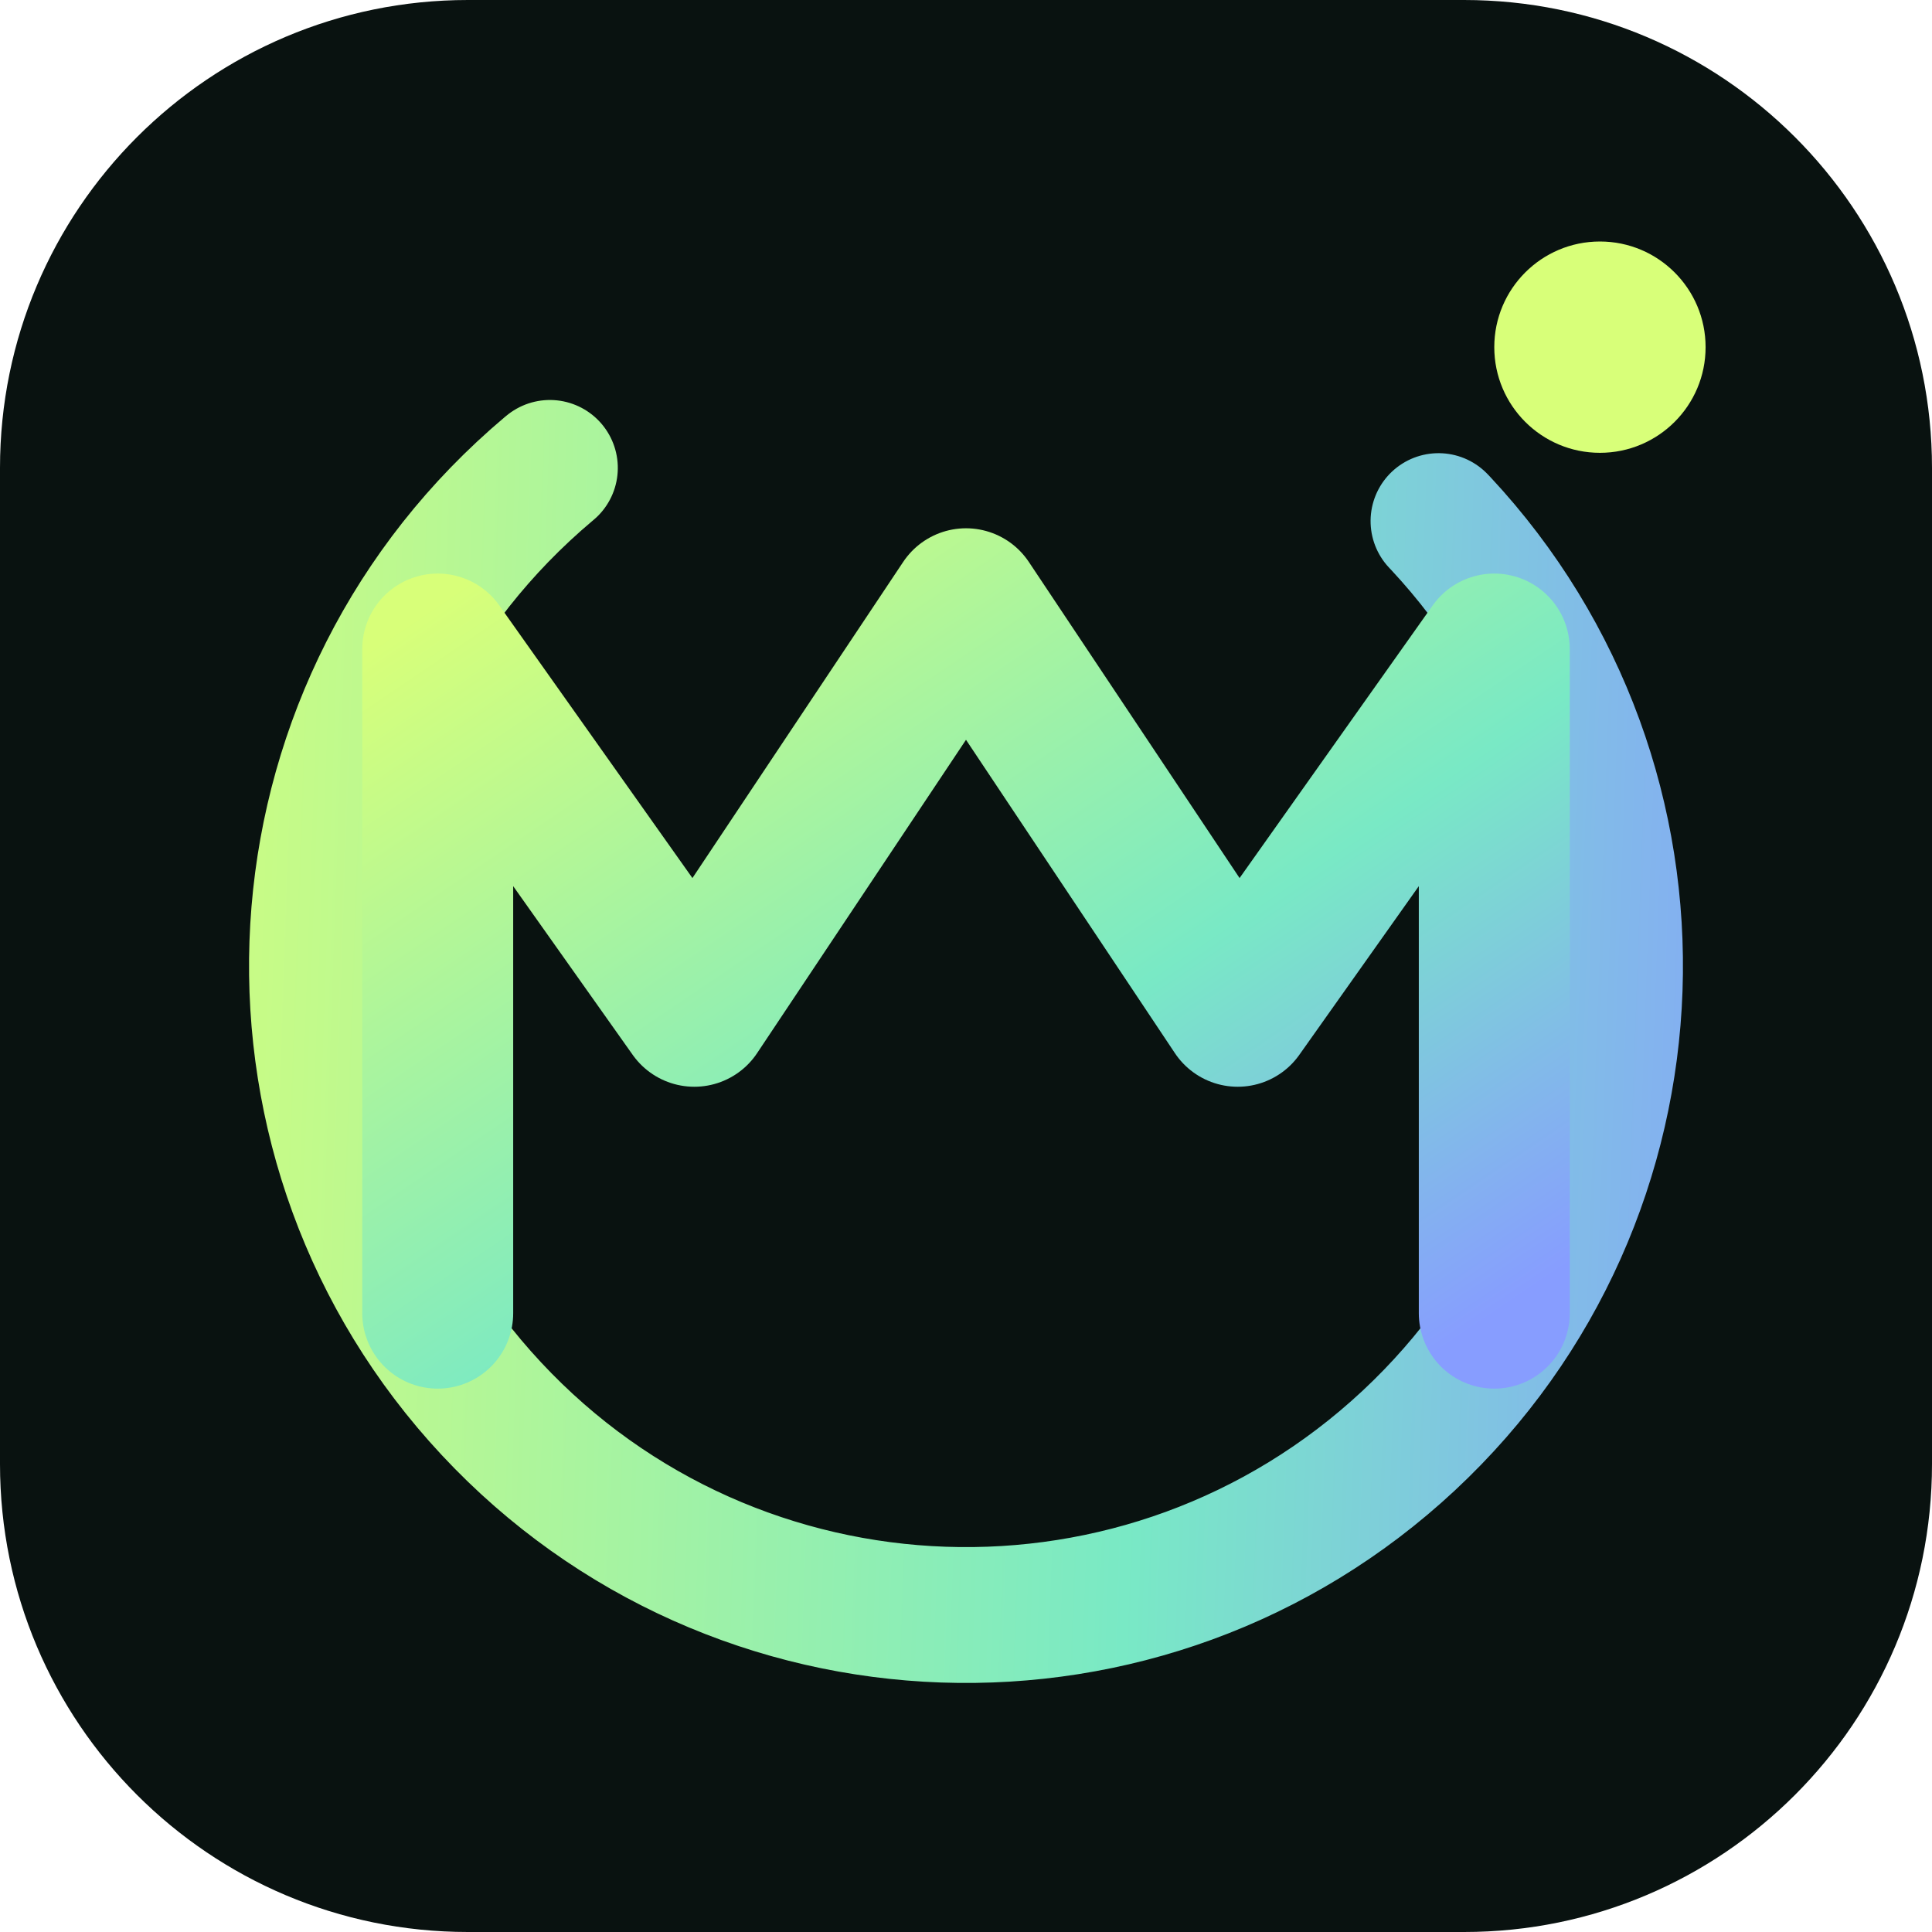
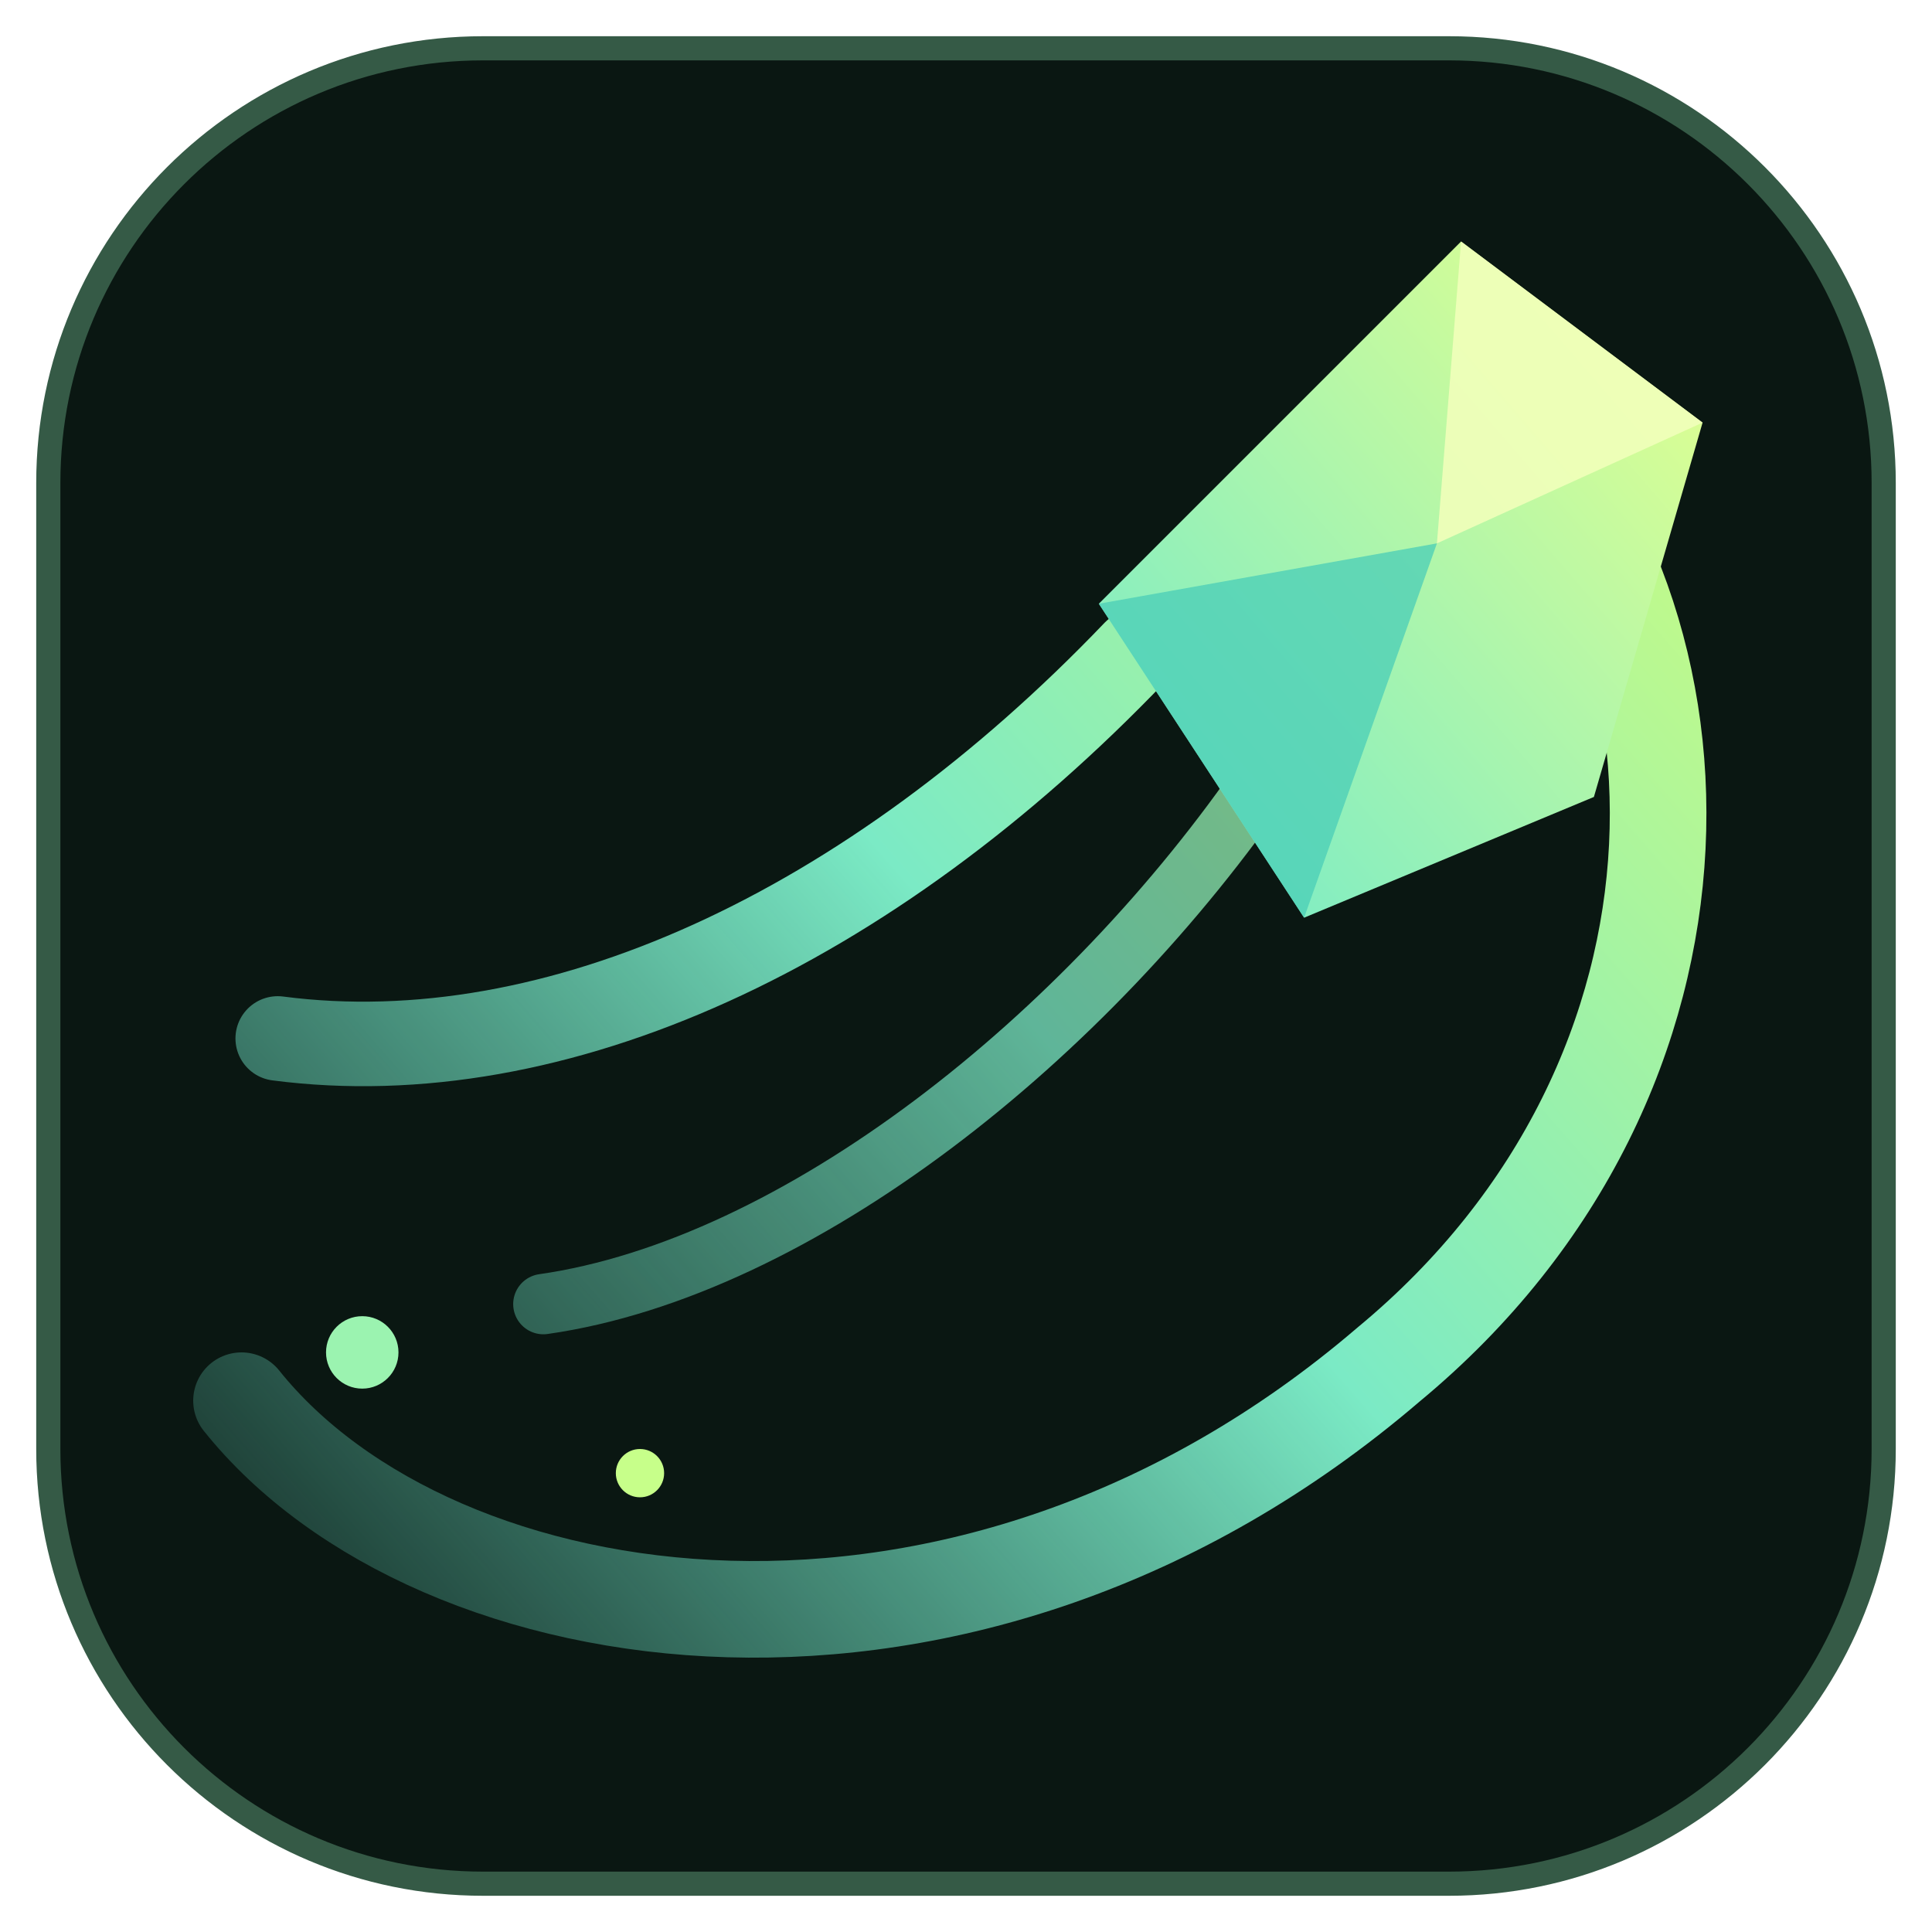
- <svg xmlns="http://www.w3.org/2000/svg" viewBox="0 0 128 128">
+ <svg xmlns="http://www.w3.org/2000/svg" viewBox="0 0 160 160" fill="none" role="img" aria-label="Momentum orbital meteor mark">
  <defs>
-     <linearGradient id="a" x1="0" y1="0" x2="1" y2="1">
-       <stop stop-color="#d8ff79" />
-       <stop offset=".6" stop-color="#79e9c5" />
-       <stop offset="1" stop-color="#879dff" />
+     <linearGradient id="trail" x1="8" y1="140" x2="145" y2="20" gradientUnits="userSpaceOnUse">
+       <stop stop-color="#6BE3CC" stop-opacity="0" />
+       <stop offset=".52" stop-color="#7BEAC5" />
+       <stop offset="1" stop-color="#D7FF78" />
+     </linearGradient>
+     <linearGradient id="meteor" x1="88" y1="70" x2="139" y2="26" gradientUnits="userSpaceOnUse">
+       <stop stop-color="#71EACB" />
+       <stop offset="1" stop-color="#E0FF91" />
    </linearGradient>
  </defs>
-   <rect width="128" height="128" rx="31" fill="#091210" />
-   <circle cx="64" cy="64" r="43" fill="none" stroke="url(#a)" stroke-width="9" stroke-dasharray="205 65" transform="rotate(-43 64 64)" stroke-linecap="round" />
-   <path d="M29 87V43l17 24 18-27 18 27 17-24v44" fill="none" stroke="url(#a)" stroke-width="10" stroke-linejoin="round" stroke-linecap="round" />
-   <circle cx="106" cy="23" r="7" fill="#d8ff79" />
+   <rect x="4" y="4" width="152" height="152" rx="36" fill="#0A1712" stroke="#355A46" stroke-width="2" />
+   <path d="M20 116C36 136 80 143 115 113C144 89 143 50 122 31" stroke="url(#trail)" stroke-width="8" stroke-linecap="round" />
+   <path d="M23 86C46 89 72 77 94 54" stroke="url(#trail)" stroke-width="7" stroke-linecap="round" />
+   <path d="M45 108C66 105 90 86 105 64" stroke="url(#trail)" stroke-width="5" stroke-linecap="round" opacity=".75" />
+   <path d="M91 50L121 20L141 35L132 66L108 76L91 50Z" fill="url(#meteor)" />
+   <path d="M121 20L119 45L141 35" fill="#F1FFBA" opacity=".9" />
+   <path d="M91 50L119 45L108 76" fill="#49CDB7" opacity=".75" />
+   <circle cx="30" cy="112" r="3" fill="#9BF3B0" />
+   <circle cx="53" cy="122" r="2" fill="#C7FF8A" />
</svg>
